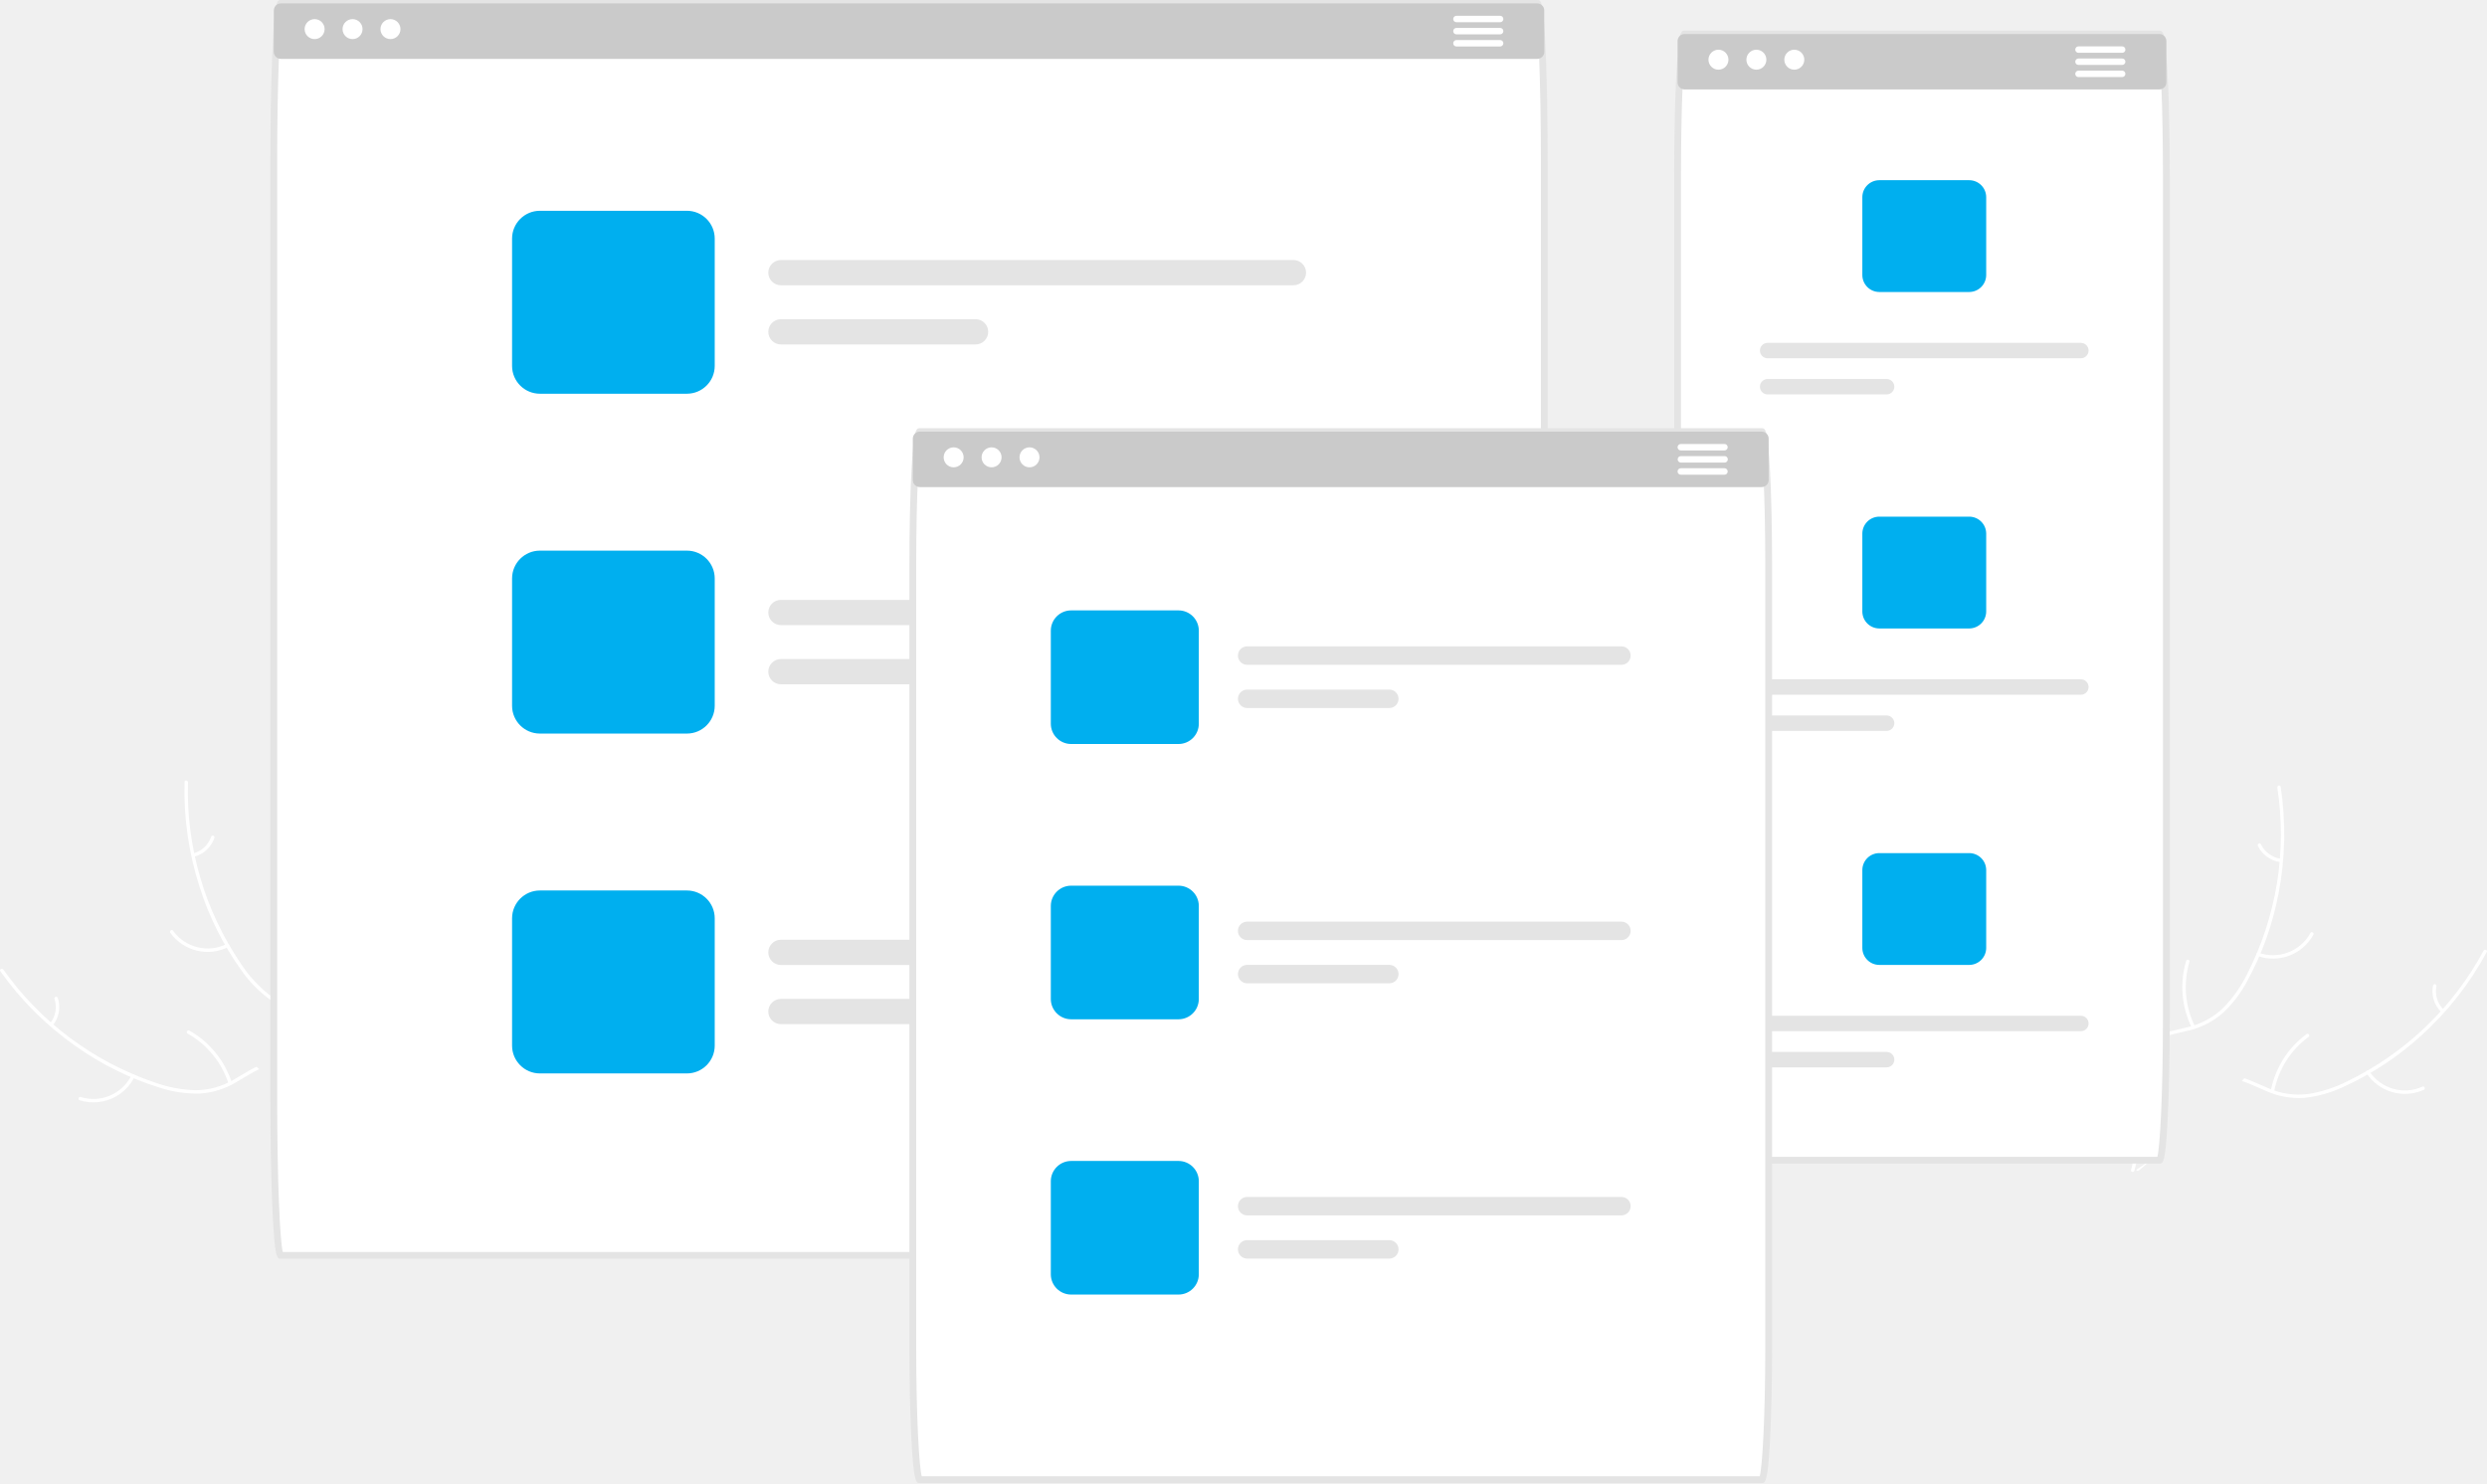
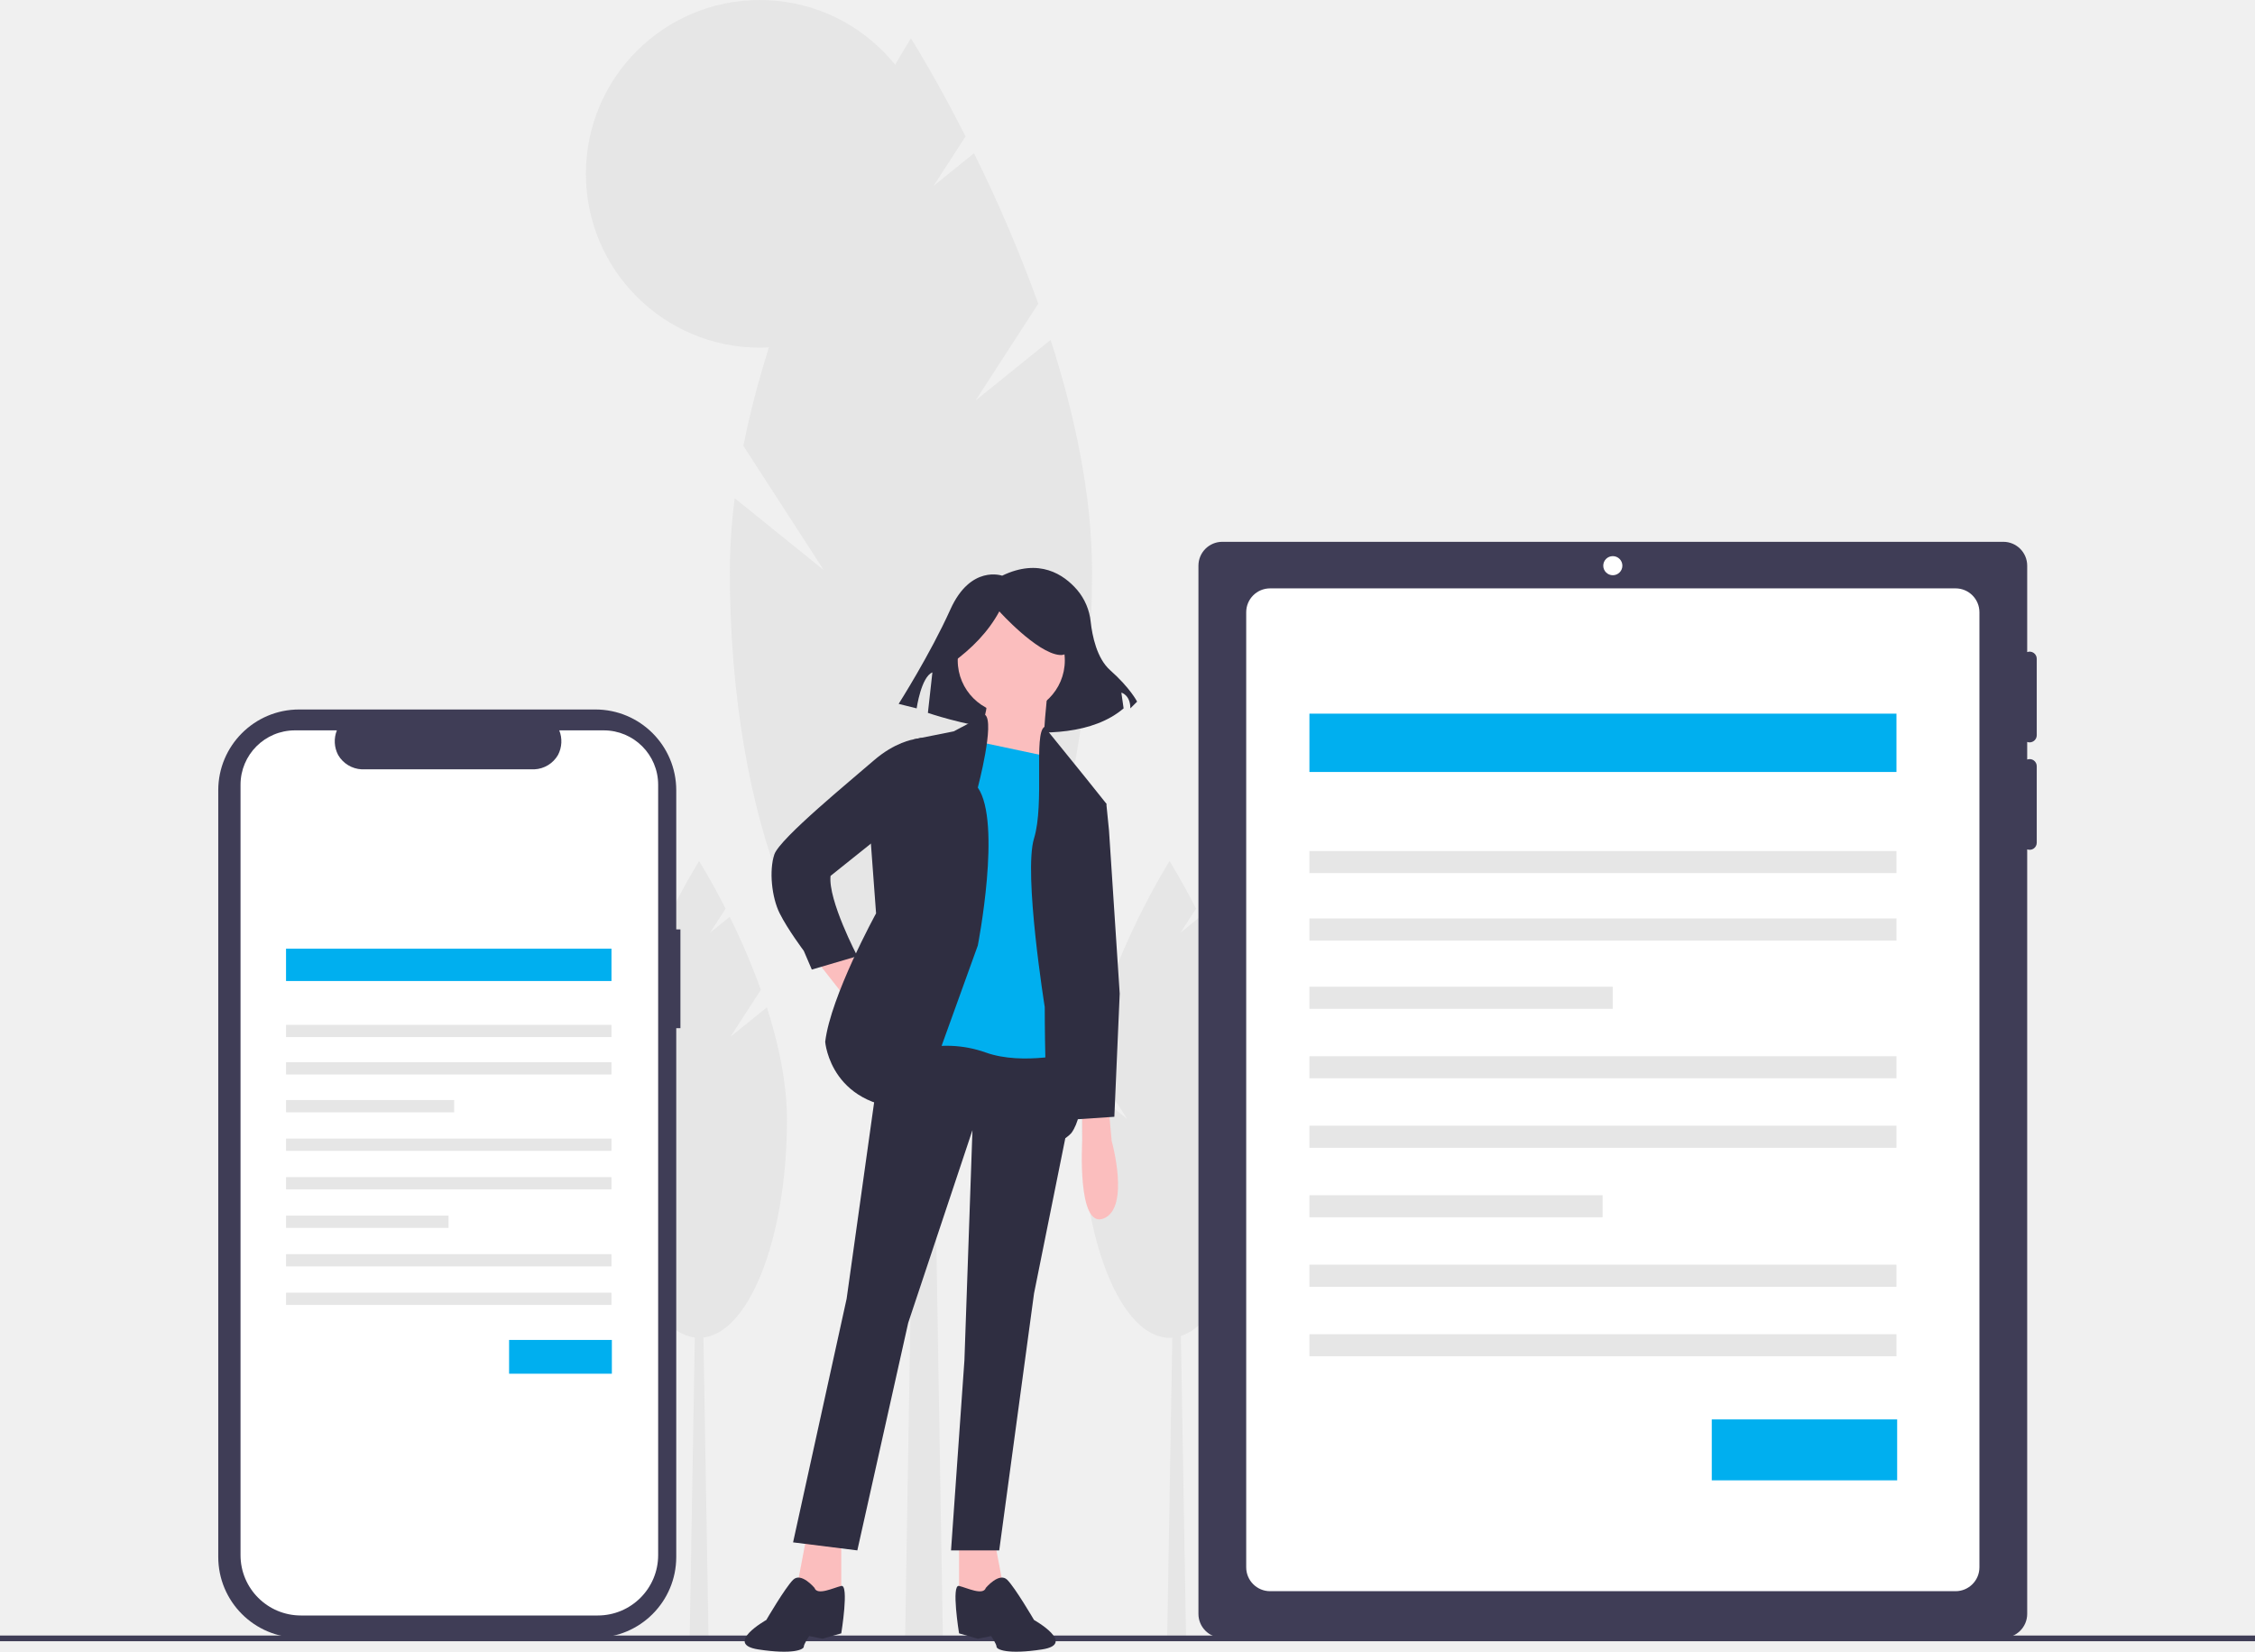
- <svg xmlns="http://www.w3.org/2000/svg" data-name="Layer 1" width="731.662" height="436.38" viewBox="0 0 731.662 436.38">
-   <path d="M277.281,566.582c-21.535-7.834-40.23-26.574-42.601-49.367a105.583,105.583,0,0,0,70.661,16.18c9.531-1.236,20.003-3.603,28.159,1.481,5.075,3.163,8.226,8.78,9.671,14.583,1.445,5.803,1.38,11.861,1.306,17.841l.671,1.334C322.652,573,298.816,574.416,277.281,566.582Z" transform="translate(-234.1692 -231.8101)" fill="#f0f0f0" />
-   <path d="M235.147,517.101a90.245,90.245,0,0,0,44.499,33.208,38.862,38.862,0,0,0,11.96,2.286,22.289,22.289,0,0,0,11.315-3.096c3.234-1.823,6.331-4.061,9.951-5.066a13.648,13.648,0,0,1,11.009,1.838c4.061,2.549,6.963,6.406,9.67,10.276,3.006,4.297,6.06,8.807,10.752,11.416.569.316.045,1.18-.523.864-8.164-4.538-11.186-14.165-18.135-20.017-3.242-2.731-7.327-4.501-11.612-3.619-3.747.772-6.942,3.078-10.201,4.951a23.784,23.784,0,0,1-10.951,3.439,35.927,35.927,0,0,1-12.004-1.818,87.554,87.554,0,0,1-24.508-12.173,91.845,91.845,0,0,1-22.111-22.007c-.375-.529.515-1.008.888-.482Z" transform="translate(-234.1692 -231.8101)" fill="#fff" />
-   <path d="M273.749,548.68a13.54,13.54,0,0,1-16.126,6.879c-.62-.195-.346-1.167.274-.972a12.537,12.537,0,0,0,14.988-6.43c.288-.583,1.15-.057.864.523Z" transform="translate(-234.1692 -231.8101)" fill="#fff" />
-   <path d="M301.403,550.64a26.097,26.097,0,0,0-12.048-14.715c-.567-.318-.044-1.182.523-.864a27.144,27.144,0,0,1,12.506,15.338c.199.62-.783.858-.981.241Z" transform="translate(-234.1692 -231.8101)" fill="#fff" />
-   <path d="M248.941,532.87a7.664,7.664,0,0,0,1.262-7.162c-.207-.617.776-.855.981-.241a8.588,8.588,0,0,1-1.379,7.926.522.522,0,0,1-.693.171.508.508,0,0,1-.171-.693Z" transform="translate(-234.1692 -231.8101)" fill="#fff" />
-   <path d="M289.032,461.845c.14.382.28.764.428,1.148a100.932,100.932,0,0,0,6.94,14.829c.204.37.416.743.63,1.106a106.405,106.405,0,0,0,25.675,29.588,103.332,103.332,0,0,0,13.011,8.787c6.289,3.583,13.393,6.968,17.995,12.263a17.726,17.726,0,0,1,1.353,1.727l-8.342,36.418c-.06.073-.113.149-.173.222l-.267,1.469c-.244-.117-.495-.244-.739-.362-.142-.068-.282-.143-.424-.211-.094-.048-.188-.096-.276-.133-.031-.016-.063-.032-.086-.046-.088-.038-.165-.082-.244-.117q-2.105-1.059-4.203-2.152c-.008-.002-.008-.002-.015-.012a151.935,151.935,0,0,1-29.866-19.958c-.269-.237-.547-.475-.813-.728a98.602,98.602,0,0,1-11.118-11.633,87.173,87.173,0,0,1-5.177-7.141,72.487,72.487,0,0,1-9.195-20.715c-3.905-14.642-3.083-30.369,4.327-43.363C288.646,462.5,288.834,462.175,289.032,461.845Z" transform="translate(-234.1692 -231.8101)" fill="#f0f0f0" />
-   <path d="M289.476,462.033A90.245,90.245,0,0,0,305.012,515.339a38.863,38.863,0,0,0,8.173,9.026,22.289,22.289,0,0,0,10.898,4.341c3.679.492,7.5.569,10.996,1.946a13.648,13.648,0,0,1,7.684,8.096c1.707,4.48,1.703,9.307,1.534,14.027-.187,5.24-.464,10.681,1.712,15.588.264.595-.674.969-.938.375-3.786-8.539-.404-18.045-2.428-26.901-.945-4.132-3.141-8.005-7.093-9.881-3.456-1.64-7.396-1.723-11.126-2.188a23.785,23.785,0,0,1-10.814-3.847,35.928,35.928,0,0,1-8.49-8.678,87.554,87.554,0,0,1-12.239-24.475,91.845,91.845,0,0,1-4.404-30.884c.019-.648,1.018-.495.999.149Z" transform="translate(-234.1692 -231.8101)" fill="#fff" />
-   <path d="M301.285,510.487a13.54,13.54,0,0,1-17.018-4.216c-.378-.529.426-1.141.804-.611a12.537,12.537,0,0,0,15.838,3.89c.581-.292.952.647.375.938Z" transform="translate(-234.1692 -231.8101)" fill="#fff" />
-   <path d="M322.185,528.702a26.097,26.097,0,0,0-.76-19.003c-.262-.596.676-.97.938-.375a27.144,27.144,0,0,1,.751,19.776c-.215.615-1.142.214-.928-.398Z" transform="translate(-234.1692 -231.8101)" fill="#fff" />
-   <path d="M290.996,482.928a7.664,7.664,0,0,0,5.32-4.958c.207-.617,1.134-.215.928.398a8.588,8.588,0,0,1-5.873,5.498.522.522,0,0,1-.656-.281.508.508,0,0,1,.281-.656Z" transform="translate(-234.1692 -231.8101)" fill="#fff" />
-   <path d="M929.098,565.83c20.409-10.422,36.658-31.318,36.21-54.229A105.583,105.583,0,0,1,897.171,536.343c-9.611-.055-20.294-1.117-27.764,4.931-4.648,3.763-7.084,9.724-7.805,15.661-.721,5.937.088,11.94.897,17.866l-.502,1.406C884.859,577.776,908.689,576.252,929.098,565.83Z" transform="translate(-234.1692 -231.8101)" fill="#f0f0f0" />
-   <path d="M964.83,511.545a90.245,90.245,0,0,1-40.079,38.426,38.863,38.863,0,0,1-11.588,3.739,22.289,22.289,0,0,1-11.61-1.681c-3.433-1.411-6.782-3.253-10.499-3.805a13.648,13.648,0,0,0-10.7,3.177c-3.716,3.029-6.123,7.213-8.334,11.386-2.455,4.634-4.931,9.485-9.267,12.651-.525.384.1,1.176.625.793,7.544-5.507,9.36-15.432,15.537-22.094,2.882-3.109,6.719-5.367,11.08-5.019,3.813.305,7.268,2.201,10.732,3.66a23.784,23.784,0,0,0,11.291,2.067,35.928,35.928,0,0,0,11.689-3.279,87.554,87.554,0,0,0,22.825-15.094,91.845,91.845,0,0,0,19.238-24.558c.307-.571-.635-.937-.94-.37Z" transform="translate(-234.1692 -231.8101)" fill="#fff" />
-   <path d="M930.403,547.629a13.54,13.54,0,0,0,16.85,4.845c.591-.27.2-1.201-.392-.931a12.537,12.537,0,0,1-15.664-4.539c-.357-.543-1.148.085-.793.625Z" transform="translate(-234.1692 -231.8101)" fill="#fff" />
-   <path d="M903.199,552.974a26.097,26.097,0,0,1,10.148-16.085c.524-.385-.102-1.178-.625-.793a27.144,27.144,0,0,0-10.526,16.759c-.121.64.883.755,1.003.119Z" transform="translate(-234.1692 -231.8101)" fill="#fff" />
-   <path d="M953.079,528.89a7.664,7.664,0,0,1-2.133-6.952c.129-.638-.875-.753-1.003-.119a8.588,8.588,0,0,0,2.343,7.697.522.522,0,0,0,.709.084.508.508,0,0,0,.084-.709Z" transform="translate(-234.1692 -231.8101)" fill="#fff" />
-   <path d="M904.561,463.331c-.092.396-.184.792-.284,1.192a100.932,100.932,0,0,1-5.064,15.57c-.157.393-.321.788-.489,1.175a106.405,106.405,0,0,1-21.844,32.52,103.332,103.332,0,0,1-11.832,10.32c-5.801,4.329-12.435,8.561-16.351,14.382a17.728,17.728,0,0,0-1.131,1.88l12.755,35.117c.069.065.13.134.199.199l.445,1.425c.228-.147.461-.303.689-.45.133-.084.262-.177.395-.261.087-.059.175-.118.257-.166.029-.019.058-.039.079-.056.082-.048.154-.101.228-.147q1.959-1.31,3.907-2.652c.008-.003.008-.003.013-.014a151.936,151.936,0,0,0,27.186-23.478c.238-.268.485-.539.717-.823a98.603,98.603,0,0,0,9.603-12.911,87.168,87.168,0,0,0,4.26-7.723,72.487,72.487,0,0,0,6.579-21.688c2.075-15.01-.673-30.518-9.624-42.503C905.025,463.934,904.798,463.635,904.561,463.331Z" transform="translate(-234.1692 -231.8101)" fill="#f0f0f0" />
-   <path d="M904.144,463.572a90.245,90.245,0,0,1-8.866,54.812,38.863,38.863,0,0,1-7.002,9.962,22.289,22.289,0,0,1-10.282,5.648c-3.591.94-7.373,1.486-10.673,3.283a13.648,13.648,0,0,0-6.631,8.979c-1.144,4.656-.546,9.446.201,14.109.83,5.178,1.773,10.543.217,15.681-.189.623.788.879.977.257,2.708-8.939-1.817-17.957-.897-26.995.43-4.217,2.133-8.331,5.825-10.678,3.229-2.052,7.128-2.619,10.772-3.539a23.784,23.784,0,0,0,10.259-5.147,35.928,35.928,0,0,0,7.359-9.656,87.554,87.554,0,0,0,9.137-25.794,91.845,91.845,0,0,0,.575-31.191c-.099-.641-1.071-.366-.973.271Z" transform="translate(-234.1692 -231.8101)" fill="#fff" />
-   <path d="M898.381,513.111a13.54,13.54,0,0,0,16.371-6.276c.31-.571-.563-1.08-.873-.508a12.537,12.537,0,0,1-15.24,5.807c-.612-.218-.866.759-.257.977Z" transform="translate(-234.1692 -231.8101)" fill="#fff" />
-   <path d="M879.878,533.757a26.097,26.097,0,0,1-1.581-18.953c.186-.623-.791-.88-.977-.257a27.144,27.144,0,0,0,1.685,19.719c.289.584,1.159.072.872-.509Z" transform="translate(-234.1692 -231.8101)" fill="#fff" />
-   <path d="M905.204,484.496a7.664,7.664,0,0,1-5.889-4.267c-.281-.587-1.152-.074-.872.509a8.588,8.588,0,0,0,6.504,4.735.522.522,0,0,0,.617-.36.508.508,0,0,0-.36-.617Z" transform="translate(-234.1692 -231.8101)" fill="#fff" />
-   <path d="M871.498,246.81h-143.79v9.25a2.04,2.04,0,0,0,.46,1.3c-.29,7.23-.46,16.46-.46,26.49v247.3c0,23.18.93,42.04,2.07,42.04h139.65c1.14,0,2.07-18.86,2.07-42.04v-247.3c0-10.03-.17-19.26-.46-26.49a2.039,2.039,0,0,0,.46-1.3Z" transform="translate(-234.1692 -231.8101)" fill="#fff" />
-   <path d="M869.429,574.19H729.779c-1.088,0-1.807,0-2.461-13.278-.393-7.968-.609-18.538-.609-29.762V283.85c0-9.694.164-19.116.461-26.53.186-4.452.399-8.018.633-10.6.459-5.056.896-5.91,1.976-5.91h139.65c1.079,0,1.516.854,1.976,5.91.235,2.592.448,6.158.633,10.598l0.0.002c.297,7.407.461,16.829.461,26.53V531.15c0,11.224-.216,21.794-.609,29.762C871.236,574.19,870.517,574.19,869.429,574.19Zm-139.082-2H868.86c.724-2.733,1.638-17.57,1.638-41.04V283.85c0-9.675-.163-19.068-.459-26.448h-0c-.184-4.408-.395-7.941-.626-10.501a28.884,28.884,0,0,0-.562-4.09H730.356a28.896,28.896,0,0,0-.562,4.09c-.231,2.55-.442,6.083-.627,10.501-.296,7.387-.459,16.78-.459,26.448V531.15C728.708,554.619,729.623,569.457,730.347,572.19Z" transform="translate(-234.1692 -231.8101)" fill="#e4e4e4" />
-   <path d="M869.429,241.81H729.779a2.074,2.074,0,0,0-2.07,2.07v12.18a2.04,2.04,0,0,0,.46,1.3,2.079,2.079,0,0,0,1.61.77h139.65a2.08,2.08,0,0,0,1.61-.77,2.039,2.039,0,0,0,.46-1.3v-12.18A2.074,2.074,0,0,0,869.429,241.81Z" transform="translate(-234.1692 -231.8101)" fill="#cacaca" />
-   <circle id="b800b2fc-3bcc-4a40-9972-a80335d602c8" data-name="Ellipse 90" cx="505.559" cy="17.565" r="2.94" fill="#fff" />
-   <circle id="fa63cc97-e384-451c-9b8c-3b6845b8b0f6" data-name="Ellipse 91" cx="516.717" cy="17.565" r="2.94" fill="#fff" />
-   <circle id="beaeadfc-8efd-4e6c-adaf-945ac9d4d623" data-name="Ellipse 92" cx="527.875" cy="17.565" r="2.94" fill="#fff" />
-   <path d="M858.498,245.45H845.648a.956.956,0,0,0-.95.95.801.801,0,0,0,.1.41.943.943,0,0,0,.85.54h12.85a.948.948,0,0,0,.86-.54.914.914,0,0,0,.09-.41A.95.95,0,0,0,858.498,245.45Z" transform="translate(-234.1692 -231.8101)" fill="#fff" />
-   <path d="M858.498,249.02H845.648a.95.95,0,0,0,0,1.9h12.85a.95.95,0,1,0,0-1.9Z" transform="translate(-234.1692 -231.8101)" fill="#fff" />
-   <path d="M858.498,252.59H845.648a.95.95,0,0,0,0,1.9h12.85a.95.95,0,1,0,0-1.9Z" transform="translate(-234.1692 -231.8101)" fill="#fff" />
-   <path d="M813.498,284.83H787.058a5.002,5.002,0,0,0-5,5v22.9a5.008,5.008,0,0,0,5,5h26.44a5.015,5.015,0,0,0,5-5v-22.9A5.008,5.008,0,0,0,813.498,284.83Z" transform="translate(-234.1692 -231.8101)" fill="#00afef" />
-   <path d="M846.349,332.69h-92.15a2.27,2.27,0,1,0,0,4.54h92.15a2.27,2.27,0,1,0,0-4.54Z" transform="translate(-234.1692 -231.8101)" fill="#e4e4e4" />
-   <path d="M789.199,343.33h-35a2.27,2.27,0,1,0,0,4.54h35a2.27,2.27,0,1,0,0-4.54Z" transform="translate(-234.1692 -231.8101)" fill="#e4e4e4" />
-   <path d="M813.498,383.83H787.058a5.002,5.002,0,0,0-5,5v22.9a5.008,5.008,0,0,0,5,5h26.44a5.015,5.015,0,0,0,5-5v-22.9A5.008,5.008,0,0,0,813.498,383.83Z" transform="translate(-234.1692 -231.8101)" fill="#00afef" />
-   <path d="M846.349,431.69h-92.15a2.27,2.27,0,1,0,0,4.54h92.15a2.27,2.27,0,1,0,0-4.54Z" transform="translate(-234.1692 -231.8101)" fill="#e4e4e4" />
-   <path d="M789.199,442.33h-35a2.27,2.27,0,1,0,0,4.54h35a2.27,2.27,0,1,0,0-4.54Z" transform="translate(-234.1692 -231.8101)" fill="#e4e4e4" />
-   <path d="M813.498,482.83H787.058a5.002,5.002,0,0,0-5,5v22.9a5.008,5.008,0,0,0,5,5h26.44a5.015,5.015,0,0,0,5-5v-22.9A5.008,5.008,0,0,0,813.498,482.83Z" transform="translate(-234.1692 -231.8101)" fill="#00afef" />
-   <path d="M846.349,530.69h-92.15a2.27,2.27,0,1,0,0,4.54h92.15a2.27,2.27,0,1,0,0-4.54Z" transform="translate(-234.1692 -231.8101)" fill="#e4e4e4" />
-   <path d="M789.199,541.33h-35a2.27,2.27,0,1,0,0,4.54h35a2.27,2.27,0,1,0,0-4.54Z" transform="translate(-234.1692 -231.8101)" fill="#e4e4e4" />
-   <path d="M688.498,234.88a2.074,2.074,0,0,0-2.07-2.07H316.779a2.074,2.074,0,0,0-2.07,2.07v12.18a2.017,2.017,0,0,0,.53,1.37c-.33,8.27-.53,19.17-.53,31.11v274.91c0,25.78.93,46.74,2.07,46.74h369.65c1.14,0,2.07-20.96,2.07-46.74v-274.91c0-11.94-.2-22.84-.53-31.11a2.016,2.016,0,0,0,.53-1.37Z" transform="translate(-234.1692 -231.8101)" fill="#fff" />
-   <path d="M686.429,602.19H316.779c-1.13,0-1.812,0-2.462-14.658-.392-8.855-.609-20.604-.609-33.082V279.54c0-11.507.189-22.57.531-31.15.657-16.58,1.406-16.58,2.539-16.58h369.65c1.133,0,1.882.003,2.539,16.58h0c.342,8.572.531,19.635.531,31.15V554.45c0,12.479-.216,24.228-.608,33.082C688.241,602.19,687.558,602.19,686.429,602.19Zm-369.066-2H685.845c.818-3.135,1.654-20.74,1.654-45.74V279.54c0-11.489-.188-22.524-.529-31.07v-0c-.416-10.503-.903-13.7-1.135-14.66H317.373c-.233.96-.719,4.156-1.135,14.66-.341,8.555-.529,19.589-.529,31.07V554.45C315.708,579.45,316.544,597.054,317.362,600.19Z" transform="translate(-234.1692 -231.8101)" fill="#e4e4e4" />
-   <path d="M686.429,232.81H316.779a2.074,2.074,0,0,0-2.07,2.07v12.18a2.017,2.017,0,0,0,.53,1.37,2.051,2.051,0,0,0,1.54.7h369.65a2.051,2.051,0,0,0,1.54-.7,2.016,2.016,0,0,0,.53-1.37v-12.18A2.074,2.074,0,0,0,686.429,232.81Z" transform="translate(-234.1692 -231.8101)" fill="#cacaca" />
-   <circle id="b7005a6f-2f7f-4001-b097-d8b6c117468f" data-name="Ellipse 90" cx="92.559" cy="8.565" r="2.94" fill="#fff" />
-   <circle id="a0adf4f5-8105-4330-a35a-c3adb8f4e7bc" data-name="Ellipse 91" cx="103.717" cy="8.565" r="2.94" fill="#fff" />
-   <circle id="a64b73a5-7207-44c1-bcaf-f99ab7b9c6dc" data-name="Ellipse 92" cx="114.875" cy="8.565" r="2.94" fill="#fff" />
-   <path d="M675.498,236.45H662.648a.95.95,0,0,0,0,1.9h12.85a.95.95,0,1,0,0-1.9Z" transform="translate(-234.1692 -231.8101)" fill="#fff" />
-   <path d="M675.498,240.02H662.648a.95.95,0,0,0,0,1.9h12.85a.95.95,0,1,0,0-1.9Z" transform="translate(-234.1692 -231.8101)" fill="#fff" />
-   <path d="M675.498,243.59H662.648a.95.95,0,0,0,0,1.9h12.85a.95.95,0,1,0,0-1.9Z" transform="translate(-234.1692 -231.8101)" fill="#fff" />
-   <path d="M436.259,293.83H392.998a8.19,8.19,0,0,0-8.18,8.18v37.47a8.19,8.19,0,0,0,8.18,8.18h43.26a8.19,8.19,0,0,0,8.18-8.18V302.01A8.19,8.19,0,0,0,436.259,293.83Z" transform="translate(-234.1692 -231.8101)" fill="#00afef" />
-   <path d="M614.688,308.32H463.909a3.715,3.715,0,0,0,0,7.43H614.688a3.715,3.715,0,0,0,0-7.43Z" transform="translate(-234.1692 -231.8101)" fill="#e4e4e4" />
-   <path d="M521.179,325.73h-57.27a3.715,3.715,0,0,0,0,7.43h57.27a3.715,3.715,0,0,0,0-7.43Z" transform="translate(-234.1692 -231.8101)" fill="#e4e4e4" />
-   <path d="M436.259,393.83H392.998a8.19,8.19,0,0,0-8.18,8.18v37.47a8.19,8.19,0,0,0,8.18,8.18h43.26a8.19,8.19,0,0,0,8.18-8.18V402.01A8.19,8.19,0,0,0,436.259,393.83Z" transform="translate(-234.1692 -231.8101)" fill="#00afef" />
-   <path d="M614.688,408.32H463.909a3.715,3.715,0,0,0,0,7.43H614.688a3.715,3.715,0,0,0,0-7.43Z" transform="translate(-234.1692 -231.8101)" fill="#e4e4e4" />
-   <path d="M521.179,425.73h-57.27a3.715,3.715,0,0,0,0,7.43h57.27a3.715,3.715,0,0,0,0-7.43Z" transform="translate(-234.1692 -231.8101)" fill="#e4e4e4" />
-   <path d="M436.259,493.83H392.998a8.19,8.19,0,0,0-8.18,8.18v37.47a8.19,8.19,0,0,0,8.18,8.18h43.26a8.19,8.19,0,0,0,8.18-8.18V502.01A8.19,8.19,0,0,0,436.259,493.83Z" transform="translate(-234.1692 -231.8101)" fill="#00afef" />
-   <path d="M614.688,508.32H463.909a3.715,3.715,0,0,0,0,7.43H614.688a3.715,3.715,0,0,0,0-7.43Z" transform="translate(-234.1692 -231.8101)" fill="#e4e4e4" />
-   <path d="M521.179,525.73h-57.27a3.715,3.715,0,0,0,0,7.43h57.27a3.715,3.715,0,0,0,0-7.43Z" transform="translate(-234.1692 -231.8101)" fill="#e4e4e4" />
-   <path d="M752.431,667.19H504.783c-1.142,0-2.071-17.549-2.071-39.123v-230.134c0-21.574.929-39.123,2.071-39.123H752.431c1.142,0,2.071,17.549,2.071,39.123v230.134C754.502,649.64,753.573,667.19,752.431,667.19Z" transform="translate(-234.1692 -231.8101)" fill="#fff" />
-   <path d="M752.432,668.19H504.783c-1.048,0-1.805,0-2.462-12.418-.393-7.415-.609-17.254-.609-27.705V397.933c0-10.451.216-20.29.609-27.705.657-12.419,1.414-12.419,2.462-12.419H752.432c1.048,0,1.805,0,2.462,12.419.393,7.415.609,17.254.609,27.705V628.066c0,10.451-.216,20.29-.609,27.705C754.236,668.19,753.479,668.19,752.432,668.19Zm-247.095-2h246.542c.718-2.591,1.624-16.394,1.624-38.124V397.933c0-21.73-.906-35.533-1.624-38.124h-246.542c-.718,2.591-1.624,16.394-1.624,38.124V628.066C503.712,649.796,504.618,663.599,505.336,666.19Z" transform="translate(-234.1692 -231.8101)" fill="#e4e4e4" />
-   <path d="M752.431,375.13H504.783a2.073,2.073,0,0,1-2.071-2.071V360.88a2.073,2.073,0,0,1,2.071-2.071H752.431a2.073,2.073,0,0,1,2.071,2.071v12.179A2.073,2.073,0,0,1,752.431,375.13Z" transform="translate(-234.1692 -231.8101)" fill="#cacaca" />
-   <circle id="a9432236-99f6-4733-9920-e312ad95354d" data-name="Ellipse 90" cx="280.559" cy="134.565" r="2.94" fill="#fff" />
-   <circle id="fc8d1cb9-e477-4d66-a241-a00170356ca4" data-name="Ellipse 91" cx="291.717" cy="134.565" r="2.94" fill="#fff" />
-   <circle id="bc1189a4-69b8-41a6-80e2-1e52c3b8abfb" data-name="Ellipse 92" cx="302.875" cy="134.565" r="2.94" fill="#fff" />
-   <path d="M741.499,364.352H728.65a.952.952,0,0,1,0-1.904h12.849a.952.952,0,0,1,0,1.904Z" transform="translate(-234.1692 -231.8101)" fill="#fff" />
-   <path d="M741.499,367.921H728.65a.952.952,0,0,1,0-1.903h12.849a.952.952,0,1,1,0,1.903Z" transform="translate(-234.1692 -231.8101)" fill="#fff" />
-   <path d="M741.499,371.49H728.65a.952.952,0,0,1,0-1.904h12.849a.952.952,0,0,1,0,1.904Z" transform="translate(-234.1692 -231.8101)" fill="#fff" />
-   <path d="M580.882,450.727H549.289a5.981,5.981,0,0,1-5.975-5.975V417.389a5.981,5.981,0,0,1,5.975-5.975h31.593a5.981,5.981,0,0,1,5.975,5.975V444.752A5.981,5.981,0,0,1,580.882,450.727Z" transform="translate(-234.1692 -231.8101)" fill="#00afef" />
-   <path d="M711.187,427.426H601.077a2.712,2.712,0,0,1,0-5.425H711.187a2.712,2.712,0,0,1,0,5.425Z" transform="translate(-234.1692 -231.8101)" fill="#e4e4e4" />
-   <path d="M642.898,440.14H601.077a2.712,2.712,0,1,1,0-5.425h41.822a2.712,2.712,0,1,1,0,5.425Z" transform="translate(-234.1692 -231.8101)" fill="#e4e4e4" />
-   <path d="M580.882,531.727H549.289a5.981,5.981,0,0,1-5.975-5.975V498.389a5.981,5.981,0,0,1,5.975-5.975h31.593a5.981,5.981,0,0,1,5.975,5.975V525.752A5.981,5.981,0,0,1,580.882,531.727Z" transform="translate(-234.1692 -231.8101)" fill="#00afef" />
-   <path d="M711.187,508.426H601.077a2.712,2.712,0,0,1,0-5.425H711.187a2.712,2.712,0,0,1,0,5.425Z" transform="translate(-234.1692 -231.8101)" fill="#e4e4e4" />
-   <path d="M642.898,521.14H601.077a2.712,2.712,0,1,1,0-5.425h41.822a2.712,2.712,0,1,1,0,5.425Z" transform="translate(-234.1692 -231.8101)" fill="#e4e4e4" />
-   <path d="M580.882,612.727H549.289a5.981,5.981,0,0,1-5.975-5.975V579.389a5.981,5.981,0,0,1,5.975-5.975h31.593a5.981,5.981,0,0,1,5.975,5.975V606.752A5.981,5.981,0,0,1,580.882,612.727Z" transform="translate(-234.1692 -231.8101)" fill="#00afef" />
-   <path d="M711.187,589.426H601.077a2.712,2.712,0,1,1,0-5.425H711.187a2.712,2.712,0,1,1,0,5.425Z" transform="translate(-234.1692 -231.8101)" fill="#e4e4e4" />
-   <path d="M642.898,602.14H601.077a2.712,2.712,0,1,1,0-5.425h41.822a2.712,2.712,0,1,1,0,5.425Z" transform="translate(-234.1692 -231.8101)" fill="#e4e4e4" />
+ <svg xmlns="http://www.w3.org/2000/svg" data-name="Layer 1" width="888" height="650.612" viewBox="0 0 888 650.612">
+   <polygon points="467.054 645.101 459.629 645.101 462.104 499.91 464.579 499.91 467.054 645.101" fill="#e6e6e6" />
+   <path d="M628.911,533.064l11.965-18.491a277.221,277.221,0,0,0-12.275-28.735l-7.737,6.249,6.126-9.467c-5.838-11.492-10.432-18.733-10.432-18.733s-23.996,37.814-32.013,77.85l15.354,23.728-16.997-13.729a112.157,112.157,0,0,0-.933,14.064c0,47.416,15.486,85.854,34.589,85.854s34.589-38.438,34.589-85.854c0-14.699-3.325-30.078-7.913-44.304Z" transform="translate(-156 -124.6939)" fill="#e6e6e6" />
+   <polygon points="279.016 645.101 271.592 645.101 274.067 499.91 276.541 499.91 279.016 645.101" fill="#e6e6e6" />
+   <path d="M443.657,533.064,455.622,514.573a277.221,277.221,0,0,0-12.275-28.735l-7.737,6.249,6.126-9.467c-5.838-11.492-10.432-18.733-10.432-18.733s-23.996,37.814-32.013,77.85l15.354,23.728-16.997-13.729a112.157,112.157,0,0,0-.933,14.064c0,47.416,15.486,85.854,34.589,85.854s34.589-38.438,34.589-85.854c0-14.699-3.325-30.078-7.913-44.304Z" transform="translate(-156 -124.6939)" fill="#e6e6e6" />
+   <polygon points="371.285 644.652 356.436 644.652 361.386 346.022 366.336 346.022 371.285 644.652" fill="#e6e6e6" />
+   <path d="M540.194,282.432l24.67-38.127a571.604,571.604,0,0,0-25.31-59.249l-15.953,12.885,12.631-19.521c-12.038-23.696-21.51-38.626-21.51-38.626s-49.477,77.968-66.007,160.519l31.658,48.926-35.047-28.307a231.256,231.256,0,0,0-1.923,28.998c0,97.767,31.93,177.023,71.319,177.023s71.319-79.256,71.319-177.023c0-30.309-6.857-62.019-16.316-91.351Z" transform="translate(-156 -124.6939)" fill="#e6e6e6" />
+   <circle cx="299.195" cy="68.471" r="68.471" fill="#e6e6e6" />
+   <rect y="644.24" width="888" height="2.241" fill="#3f3d56" />
+   <path d="M955.232,417.116a2.822,2.822,0,0,0,2.822-2.822V384.198a2.794,2.794,0,0,0-3.762-2.649v-34.031a9.405,9.405,0,0,0-9.405-9.405H637.341a9.405,9.405,0,0,0-9.405,9.405V760.401a9.405,9.405,0,0,0,9.405,9.405H944.887a9.405,9.405,0,0,0,9.405-9.405V459.266a2.794,2.794,0,0,0,3.762-2.649V426.521a2.794,2.794,0,0,0-3.762-2.649v-6.929A2.795,2.795,0,0,0,955.232,417.116Z" transform="translate(-156 -124.6939)" fill="#3f3d56" />
+   <path d="M926.077,356.453a9.405,9.405,0,0,1,9.405,9.405v376.203a9.405,9.405,0,0,1-9.405,9.405H656.151a9.405,9.405,0,0,1-9.405-9.405V365.858a9.405,9.405,0,0,1,9.405-9.405H926.077" transform="translate(-156 -124.6939)" fill="#fff" />
+   <circle cx="635.114" cy="222.824" r="3.762" fill="#fff" />
+   <rect x="515.639" y="281.11" width="231.169" height="22.973" fill="#00afef" />
+   <rect x="515.639" y="335.224" width="231.169" height="8.701" fill="#e6e6e6" />
+   <rect x="515.639" y="361.782" width="231.169" height="8.701" fill="#e6e6e6" />
+   <rect x="515.639" y="388.677" width="119.445" height="8.701" fill="#e6e6e6" />
+   <rect x="515.639" y="416.049" width="231.169" height="8.701" fill="#e6e6e6" />
+   <rect x="515.639" y="443.421" width="231.169" height="8.701" fill="#e6e6e6" />
+   <rect x="515.639" y="470.793" width="115.445" height="8.701" fill="#e6e6e6" />
+   <rect x="515.639" y="498.165" width="231.169" height="8.701" fill="#e6e6e6" />
+   <rect x="515.639" y="525.537" width="231.169" height="8.701" fill="#e6e6e6" />
+   <rect x="674.084" y="559.11" width="73" height="24" fill="#00afef" />
+   <path d="M423.946,490.776h-1.645V436.001a31.839,31.839,0,0,0-31.839-31.839H273.785a31.839,31.839,0,0,0-31.839,31.839V737.967a31.839,31.839,0,0,0,31.839,31.839H390.462a31.839,31.839,0,0,0,31.839-31.839V529.698h1.645Z" transform="translate(-156 -124.6939)" fill="#3f3d56" />
+   <path d="M415.175,433.817V737.257a23.778,23.778,0,0,1-23.778,23.778H274.495A23.778,23.778,0,0,1,250.717,737.257V433.817a21.432,21.432,0,0,1,21.432-21.432h16.505a11.603,11.603,0,0,0,.506,9.711,11.342,11.342,0,0,0,9.278,5.638h68.013a11.341,11.341,0,0,0,9.278-5.639,11.604,11.604,0,0,0,.505-9.71h17.508A21.432,21.432,0,0,1,415.175,433.817Z" transform="translate(-156 -124.6939)" fill="#fff" />
+   <path d="M550.632,351.458s-12.402-4.429-20.375,13.288-20.375,37.206-20.375,37.206L516.969,403.724s1.772-12.402,6.201-14.174l-1.772,15.946s53.152,18.603,77.07-1.772l-.886-6.201s3.543.886,3.543,6.201l2.658-2.658s-2.658-5.315-10.63-12.402c-5.233-4.652-7.031-13.501-7.649-19.034a23.033,23.033,0,0,0-5.303-12.543C574.903,350.947,565.249,344.42,550.632,351.458Z" transform="translate(-156 -124.6939)" fill="#2f2e41" />
+   <polygon points="321.794 378.753 333.391 393.513 340.772 385.078 334.446 374.535 321.794 378.753" fill="#fbbebe" />
+   <polygon points="317.577 605.429 313.36 627.569 323.903 632.841 331.283 627.569 331.283 605.429 317.577 605.429" fill="#fbbebe" />
+   <polygon points="391.378 605.429 395.596 627.569 385.053 632.841 377.672 627.569 377.672 605.429 391.378 605.429" fill="#fbbebe" />
+   <polygon points="348.152 406.165 333.391 511.595 312.305 607.538 337.609 610.701 357.641 521.084 382.944 445.174 379.781 535.845 374.51 610.701 393.487 610.701 407.193 509.487 422.349 434.236 421.953 406.165 348.152 406.165" fill="#2f2e41" />
+   <path d="M476.74,750.155s-5.272-6.326-8.434-3.163-10.543,15.815-10.543,15.815-16.869,9.489-3.163,11.597,17.923,0,17.923-1.054,2.109-4.217,2.109-4.217l5.272,1.054,7.38-2.109s3.163-19.426,0-18.675S477.794,753.318,476.74,750.155Z" transform="translate(-156 -124.6939)" fill="#2f2e41" />
+   <path d="M544.216,750.155s5.272-6.326,8.434-3.163,10.543,15.815,10.543,15.815,16.869,9.489,3.163,11.597-17.923,0-17.923-1.054-2.109-4.217-2.109-4.217l-5.272,1.054-7.38-2.109s-3.163-19.426,0-18.675S543.161,753.318,544.216,750.155Z" transform="translate(-156 -124.6939)" fill="#2f2e41" />
+   <circle cx="398.231" cy="260.143" r="21.086" fill="#fbbebe" />
+   <path d="M568.465,398.016s-2.109,17.923-1.054,22.14,3.163,10.543,3.163,10.543l-33.738-6.326s9.489-20.032,7.38-23.195S568.465,398.016,568.465,398.016Z" transform="translate(-156 -124.6939)" fill="#fbbebe" />
+   <path d="M571.628,423.319l-34.792-7.38L516.803,538.239a45.676,45.676,0,0,1,27.412,1.054c14.76,5.272,34.792,0,34.792,0l-4.217-114.92Z" transform="translate(-156 -124.6939)" fill="#00afef" />
+   <path d="M543.922,406.253,531.564,412.776l-15.815,3.163-16.869,40.064,2.109,28.466s-17.923,32.684-20.032,50.607c0,0,2.109,27.412,36.901,26.358l23.195-64.313s9.489-48.498,0-62.204C541.053,434.916,547.845,409.218,543.922,406.253Z" transform="translate(-156 -124.6939)" fill="#2f2e41" />
+   <path d="M522.075,415.939l-3.414-.582-2.912.582s-7.38,1.054-15.815,8.434-36.901,30.575-39.009,36.901-1.054,16.869,2.109,23.195,9.489,14.76,9.489,14.76l3.163,7.38,17.923-5.272s-11.597-22.14-10.543-31.629L504.152,452.84Z" transform="translate(-156 -124.6939)" fill="#2f2e41" />
+   <path d="M567.297,411.019,583.225,430.699l8.434,10.543L581.116,477.089l-5.272,30.575s12.652,48.498,2.109,63.259c0,0-6.326,7.38-8.434-1.054s-2.109-48.498-2.109-48.498-8.434-52.715-4.217-66.421S562.967,413.48,567.297,411.019Z" transform="translate(-156 -124.6939)" fill="#2f2e41" />
+   <path d="M582.171,563.542V574.085s-2.109,34.792,8.434,30.575,3.163-30.575,3.163-30.575l-1.054-11.597Z" transform="translate(-156 -124.6939)" fill="#fbbebe" />
+   <path d="M530.726,385.961c8.019-5.803,14.51-12.488,18.804-20.439,0,0,14.716,16.351,23.709,17.169s.818-19.621.818-19.621l-16.351-4.088-15.534,1.635-12.263,8.176Z" transform="translate(-156 -124.6939)" fill="#2f2e41" />
+   <polygon points="427.225 313.385 435.659 316.548 436.714 327.091 440.931 391.404 438.822 439.903 423.008 440.957 417.736 387.187 415.628 328.146 427.225 313.385" fill="#2f2e41" />
+   <rect x="112.639" y="373.689" width="128.154" height="12.736" fill="#00afef" />
+   <rect x="112.639" y="403.688" width="128.154" height="4.824" fill="#e6e6e6" />
+   <rect x="112.639" y="418.411" width="128.154" height="4.824" fill="#e6e6e6" />
+   <rect x="112.639" y="433.321" width="66.217" height="4.824" fill="#e6e6e6" />
+   <rect x="112.639" y="448.495" width="128.154" height="4.824" fill="#e6e6e6" />
+   <rect x="112.639" y="463.67" width="128.154" height="4.824" fill="#e6e6e6" />
+   <rect x="112.639" y="478.844" width="64" height="4.824" fill="#e6e6e6" />
+   <rect x="112.639" y="494.018" width="128.154" height="4.824" fill="#e6e6e6" />
+   <rect x="112.639" y="509.193" width="128.154" height="4.824" fill="#e6e6e6" />
+   <rect x="200.477" y="527.805" width="40.469" height="13.305" fill="#00afef" />
</svg>
